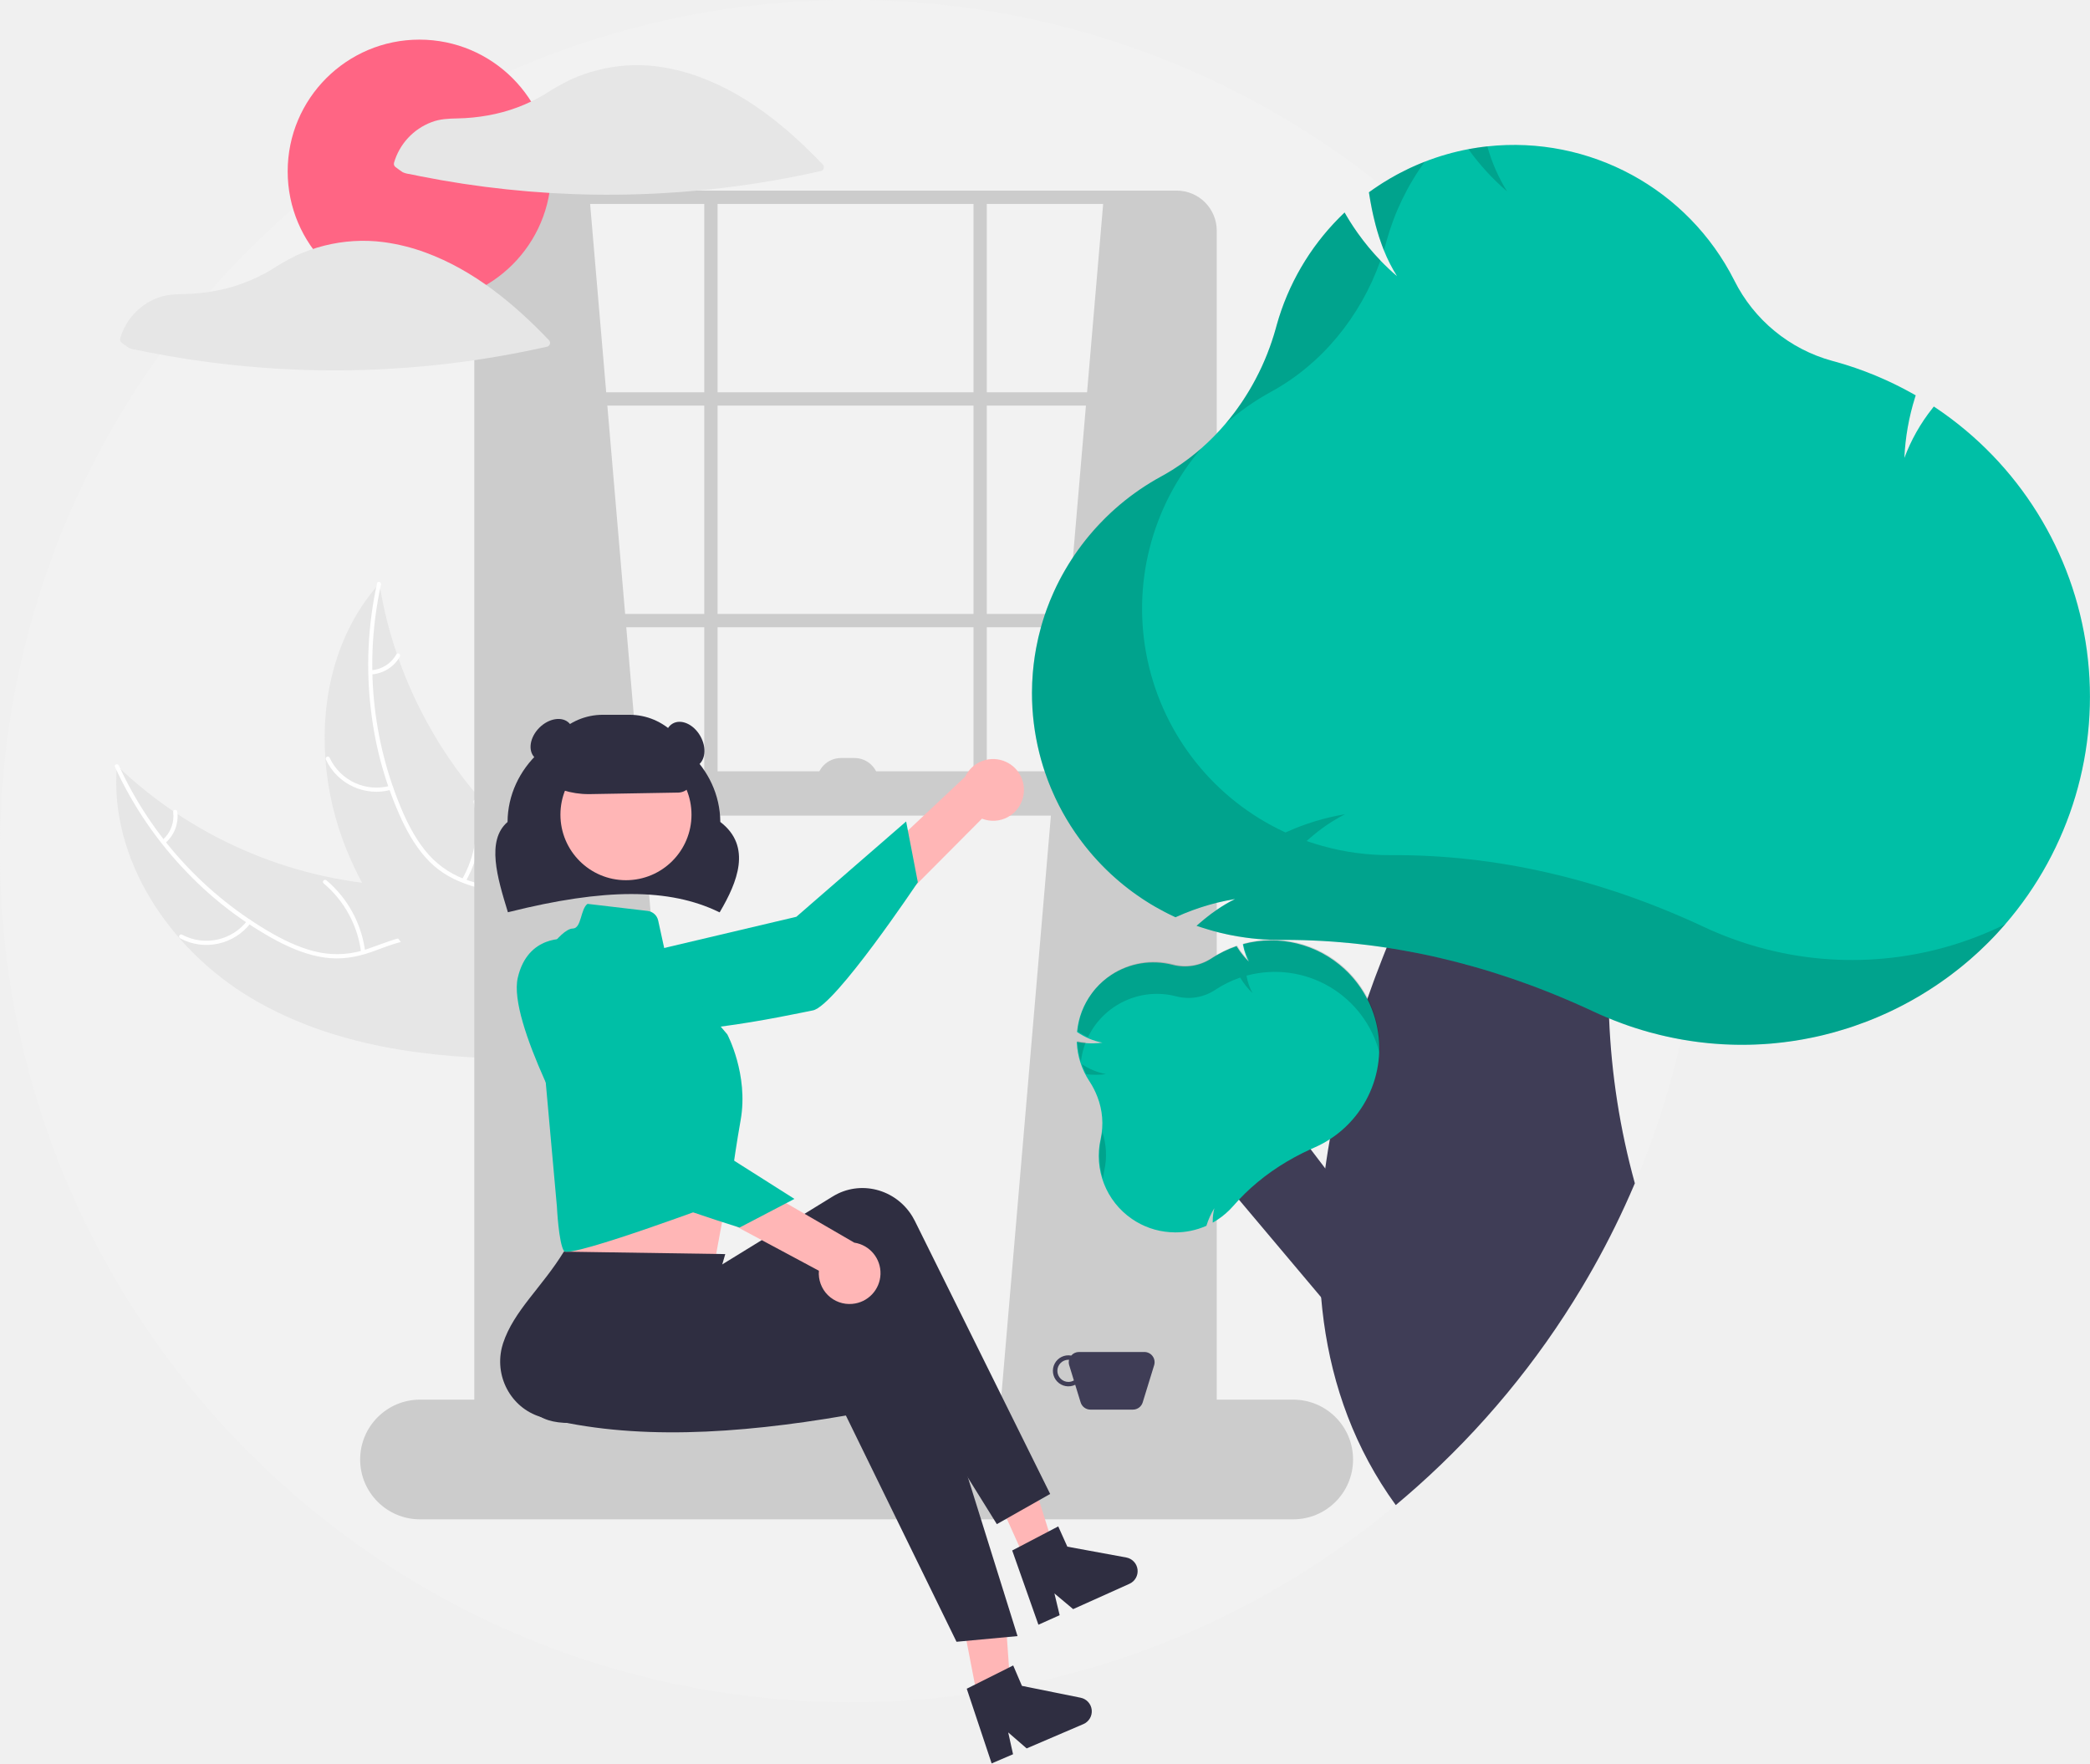
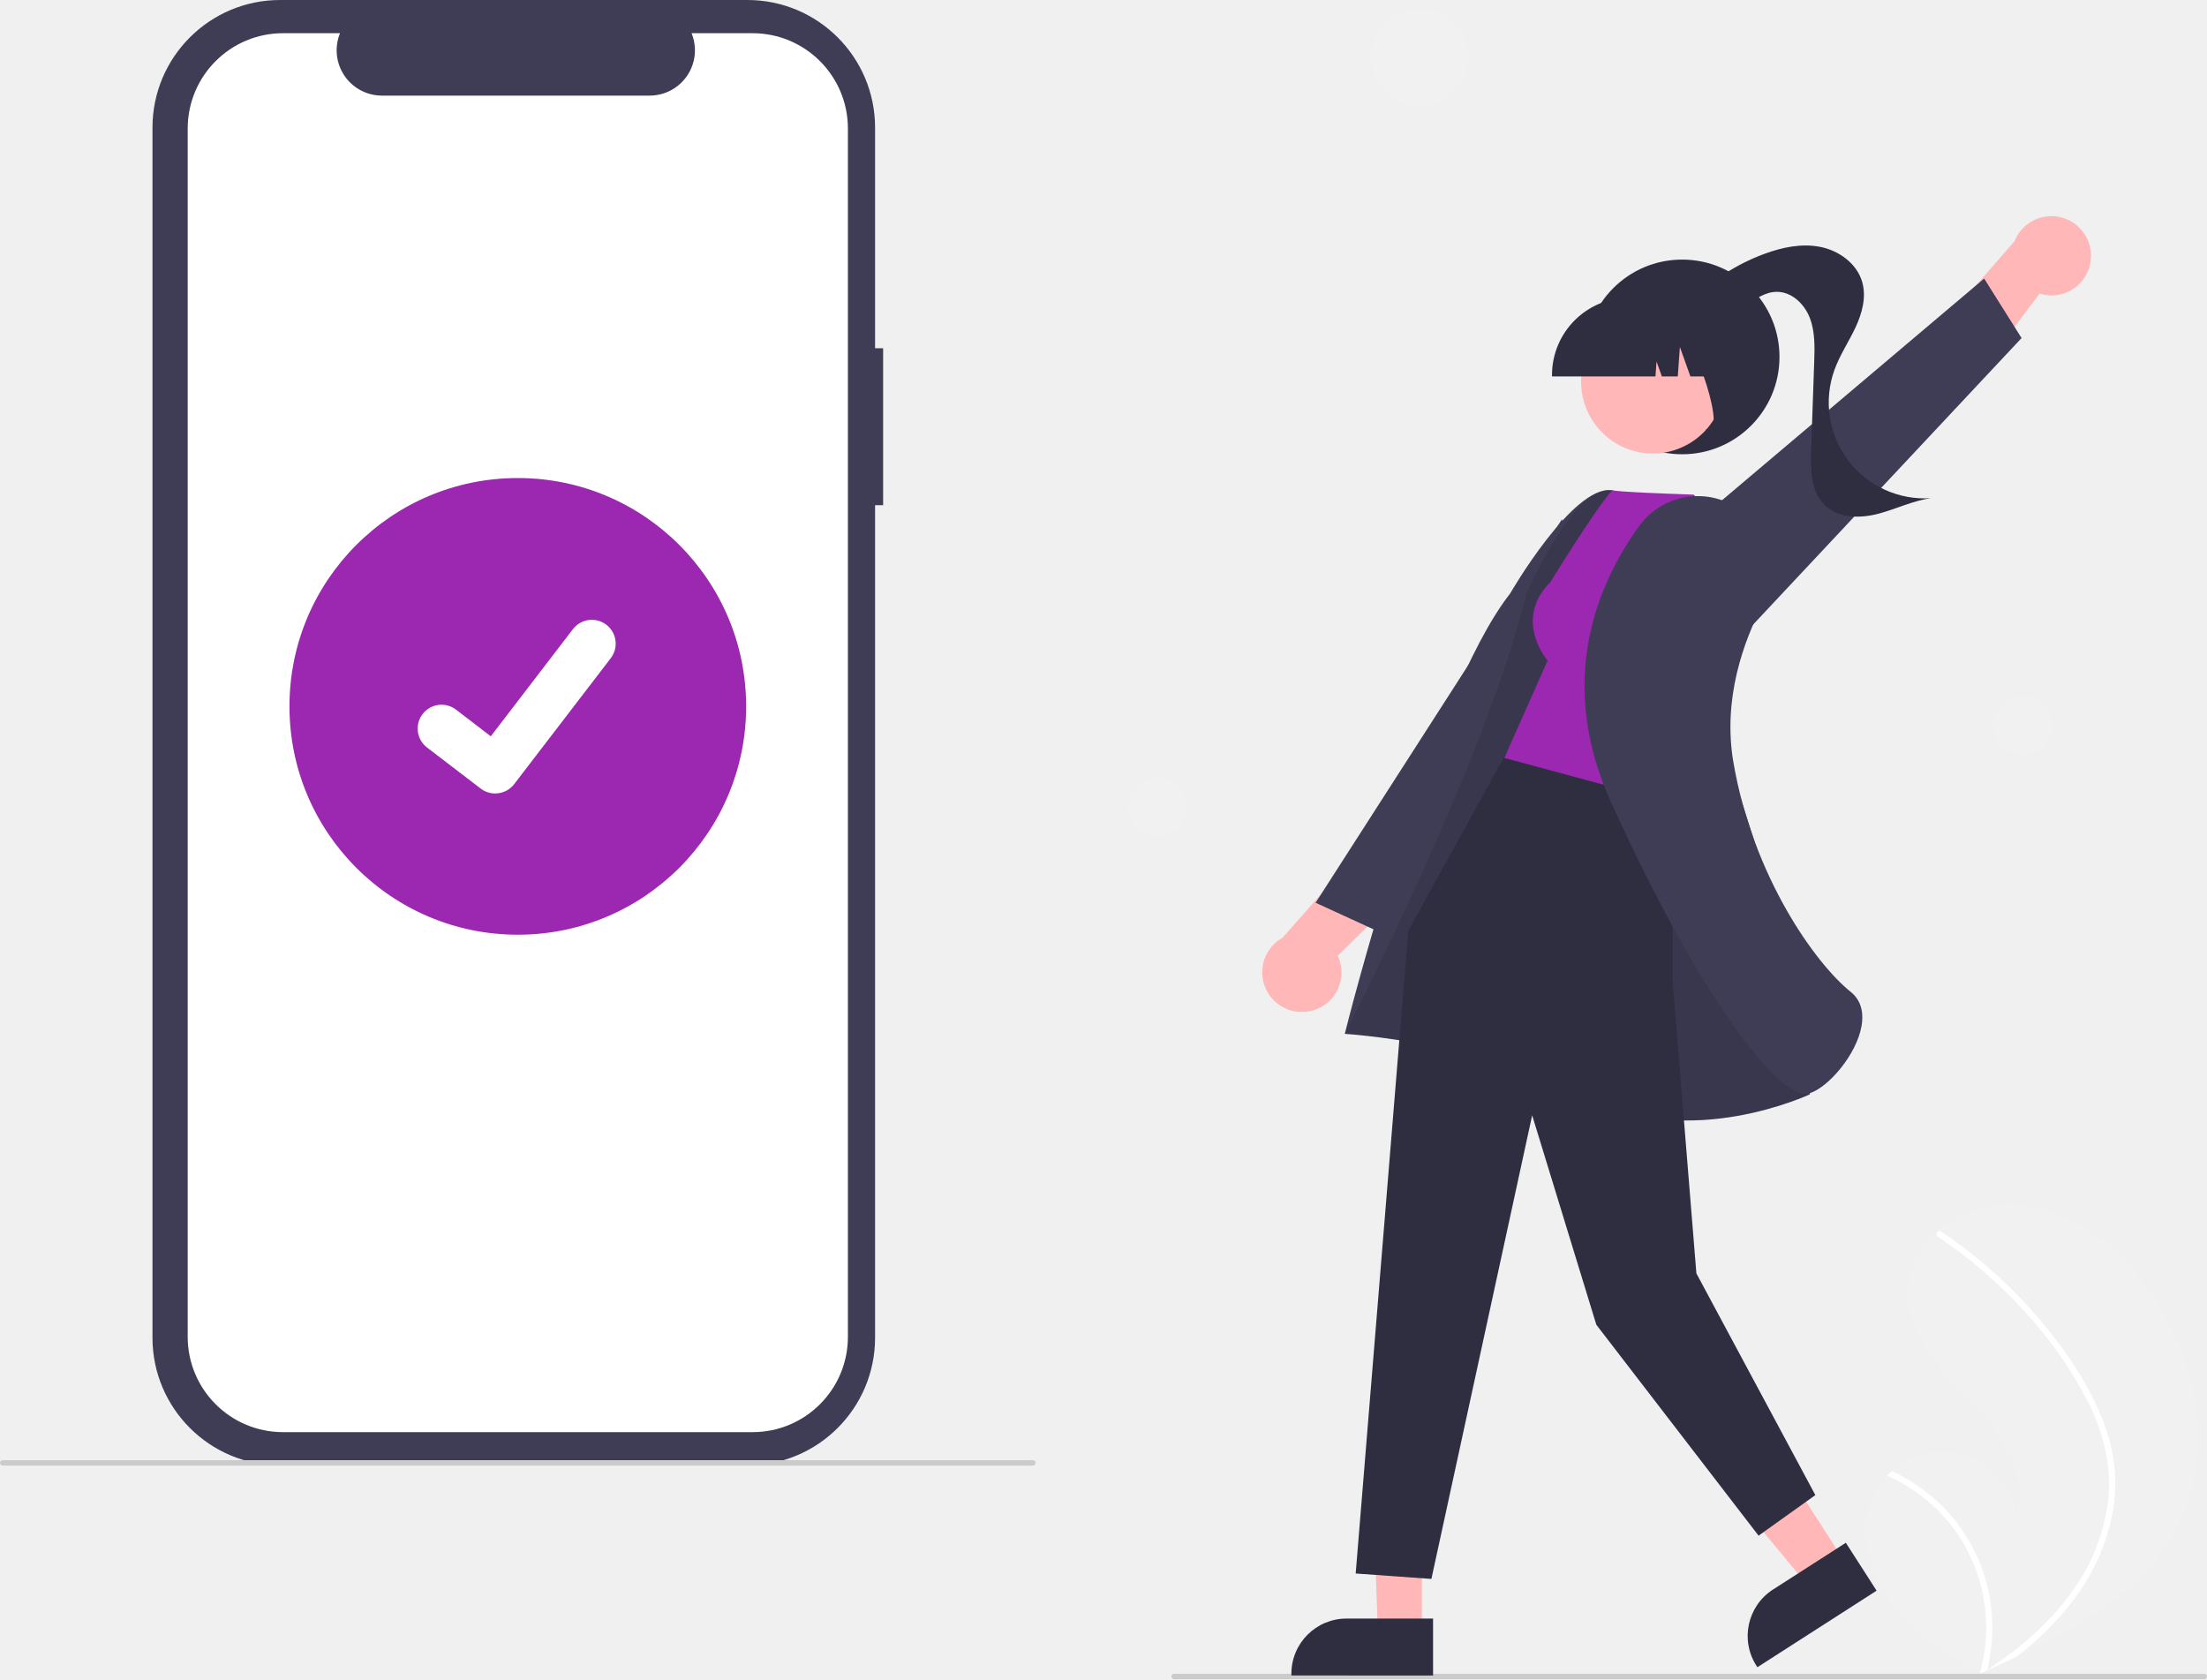
- <svg xmlns="http://www.w3.org/2000/svg" data-name="Layer 1" width="943.001" height="795.629" viewBox="0 0 943.001 795.629">
-   <path d="M896.499,436.185q0,16.77-1.41,33.2-1.11,12.825-3.03,25.42-2.04,13.335-5,26.35v.01q-1.935,8.565-4.25,16.99a378.355,378.355,0,0,1-16.67,47.92q-2.16,5.085-4.46,10.1a378.585,378.585,0,0,1-19.46,36.94,385.534,385.534,0,0,1-74.35,89.85q-4.74,4.215-9.61,8.29a382.421,382.421,0,0,1-245.76,88.93c-212.08,0-384-171.92-384-384,0-212.08,171.92-384,384-384a382.306,382.306,0,0,1,238.77,83.25q4.77,3.78,9.42,7.73a386.731,386.731,0,0,1,42.23,41.8h.01A382.505,382.505,0,0,1,896.499,436.185Z" transform="translate(-128.4995 -52.18526)" fill="#f2f2f2" />
-   <path d="M241.856,502.516c-36.581-21.772-64.19-62.461-60.606-104.878a196.133,196.133,0,0,0,123.333,54.055c17.822,1.053,37.754.369,50.874,12.478,8.163,7.534,11.963,18.878,12.586,29.969.623,11.091-1.599,22.124-3.809,33.011l.761,2.667C322.426,529.978,278.436,524.288,241.856,502.516Z" transform="translate(-128.4995 -52.18526)" fill="#e6e6e6" />
-   <path d="M182.142,397.593a167.641,167.641,0,0,0,69.678,76.049c6.587,3.687,13.59,6.854,21.032,8.323a41.405,41.405,0,0,0,21.723-1.721c6.534-2.204,12.963-5.214,19.919-5.791,7.332-.608,14.12,2.221,19.453,7.175,6.525,6.062,10.483,14.107,14.08,22.109,3.994,8.885,8.001,18.176,15.659,24.565.928.774-.328,2.168-1.254,1.396-13.322-11.116-15.497-29.732-26.146-42.824-4.969-6.109-11.809-10.757-19.935-10.635-7.106.107-13.738,3.206-20.334,5.495-6.927,2.403-13.865,3.532-21.178,2.474-7.48-1.081-14.622-3.981-21.274-7.484a162.642,162.642,0,0,1-40.498-30.723A170.614,170.614,0,0,1,180.355,398.165c-.501-1.095,1.29-1.66,1.787-.572Z" transform="translate(-128.4995 -52.18526)" fill="#fff" />
-   <path d="M241.624,468.62a25.152,25.152,0,0,1-31.817,6.956c-1.064-.571-.227-2.25.838-1.679a23.29,23.29,0,0,0,29.583-6.531c.727-.964,2.119.296,1.396,1.254Z" transform="translate(-128.4995 -52.18526)" fill="#fff" />
-   <path d="M291.41,481.797a48.478,48.478,0,0,0-16.879-31.036c-.925-.777.33-2.172,1.254-1.396A50.424,50.424,0,0,1,293.284,481.697c.148,1.201-1.727,1.294-1.874.1Z" transform="translate(-128.4995 -52.18526)" fill="#fff" />
-   <path d="M201.841,431.157a14.237,14.237,0,0,0,4.79-12.632c-.163-1.198,1.712-1.29,1.874-.1a15.954,15.954,0,0,1-5.268,13.986.97.97,0,0,1-1.325.071.943.943,0,0,1-.071-1.325Z" transform="translate(-128.4995 -52.18526)" fill="#fff" />
-   <path d="M299.659,315.46c.123.745.246,1.491.383,2.243a187.493,187.493,0,0,0,7.517,29.471c.243.747.501,1.499.765,2.238a197.66,197.66,0,0,0,36.584,62.908,191.952,191.952,0,0,0,20.694,20.552c10.233,8.722,22.022,17.365,28.582,28.626a32.93,32.93,0,0,1,1.871,3.621L368.189,528.683c-.136.113-.258.232-.394.346l-.997,2.589c-.405-.299-.818-.618-1.223-.917-.236-.172-.465-.359-.701-.532-.155-.119-.31-.24-.457-.339-.052-.04-.103-.08-.141-.113-.147-.099-.273-.206-.405-.299q-3.474-2.664-6.923-5.386c-.015-.006-.015-.006-.023-.027-17.484-13.872-33.964-29.326-47.574-46.789-.409-.526-.833-1.057-1.23-1.611a183.167,183.167,0,0,1-16.25-25.087,161.928,161.928,0,0,1-6.968-14.829,134.653,134.653,0,0,1-9.588-40.995c-2.043-28.075,4.916-56.49,22.949-77.632C298.727,316.522,299.182,315.995,299.659,315.46Z" transform="translate(-128.4995 -52.18526)" fill="#e6e6e6" />
-   <path d="M300.403,315.957a167.641,167.641,0,0,0,9.848,102.672c3.04,6.91,6.724,13.655,11.782,19.308a41.405,41.405,0,0,0,18.381,11.705c6.544,2.175,13.489,3.641,19.391,7.369,6.22,3.929,9.937,10.274,11.212,17.441,1.56,8.769-.123,17.575-2.069,26.13-2.16,9.498-4.555,19.33-2.287,29.042.275,1.177-1.567,1.534-1.841.359-3.945-16.896,5.527-33.07,4.907-49.934-.29-7.869-2.953-15.699-9.515-20.494-5.738-4.193-12.899-5.711-19.544-7.856-6.977-2.252-13.197-5.528-18.399-10.775-5.322-5.367-9.278-11.982-12.481-18.784a162.642,162.642,0,0,1-13.838-48.913,170.614,170.614,0,0,1,2.683-57.888c.26-1.176,2.029-.549,1.771.619Z" transform="translate(-128.4995 -52.18526)" fill="#fff" />
-   <path d="M305.132,408.481A25.152,25.152,0,0,1,275.54,394.879c-.506-1.096,1.174-1.933,1.68-.836a23.29,23.29,0,0,0,27.553,12.596c1.161-.331,1.513,1.512.359,1.841Z" transform="translate(-128.4995 -52.18526)" fill="#fff" />
-   <path d="M336.95,448.976a48.477,48.477,0,0,0,5.209-34.943c-.271-1.178,1.571-1.535,1.841-.359a50.424,50.424,0,0,1-5.494,36.35c-.605,1.047-2.158-.006-1.556-1.048Z" transform="translate(-128.4995 -52.18526)" fill="#fff" />
-   <path d="M295.923,354.616a14.237,14.237,0,0,0,11.429-7.202c.591-1.055,2.144 0,1.556,1.048a15.954,15.954,0,0,1-12.626,7.995.97.97,0,0,1-1.1-.741.943.943,0,0,1,.741-1.1Z" transform="translate(-128.4995 -52.18526)" fill="#fff" />
-   <path d="M394.499,141.185l47,550.192-94,7.068V148.185C358.7,140.774,374.779,139.614,394.499,141.185Z" transform="translate(-128.4995 -52.18526)" fill="#ccc" />
-   <path d="M626.499,141.185l-47,550.192,94,7.068V148.185C662.298,140.774,646.22,139.614,626.499,141.185Z" transform="translate(-128.4995 -52.18526)" fill="#ccc" />
-   <path d="M659.425,721.185H360.574a18.095,18.095,0,0,1-18.075-18.075V156.26a18.095,18.095,0,0,1,18.075-18.075H659.425A18.095,18.095,0,0,1,677.499,156.26v546.85A18.095,18.095,0,0,1,659.425,721.185Zm-298.851-577A12.088,12.088,0,0,0,348.499,156.26v546.85a12.089,12.089,0,0,0,12.075,12.075H659.425a12.089,12.089,0,0,0,12.075-12.075V156.26a12.088,12.088,0,0,0-12.075-12.075Z" transform="translate(-128.4995 -52.18526)" fill="#ccc" />
-   <rect x="217" y="177" width="329" height="6" fill="#ccc" />
-   <rect x="217" y="277" width="329" height="6" fill="#ccc" />
-   <rect x="317.764" y="89" width="6" height="273" fill="#ccc" />
-   <rect x="439.236" y="89" width="6" height="273" fill="#ccc" />
-   <path d="M711.999,737.685h-394a27,27,0,0,1,0-54h394a27,27,0,0,1,0,54Z" transform="translate(-128.4995 -52.18526)" fill="#ccc" />
-   <rect x="219" y="348" width="327" height="20" fill="#ccc" />
-   <path d="M453.194,463.836l-.415-.2c-22.292-10.769-51.483-10.759-94.653.035l-.461.115-.138-.455c-4.567-14.974-9.74-31.934-.021-40.278.136-24.485,21.614-44.368,47.996-44.368,26.376,0,47.851,19.872,47.995,44.351,14.458,11.054,7.567,27.388-.068,40.402Z" transform="translate(-128.4995 -52.18526)" fill="#2f2e41" />
-   <path d="M590.206,411.405a13.844,13.844,0,0,1-18.647,10.147l-78.778,79.165L485.753,476.136,563.994,402.621a13.919,13.919,0,0,1,26.212,8.784Z" transform="translate(-128.4995 -52.18526)" fill="#ffb6b6" />
-   <path d="M395.507,487.618s-7.147,16.197,10.488,26.185,79.273-3.812,89.274-5.738S542.625,450.237,542.625,450.237l-5.282-27.415-49.54,43.005Z" transform="translate(-128.4995 -52.18526)" fill="#00bfa6" />
-   <path d="M382.499,577.185l1,19s-2.952,16.83-.524,20.462c2.409,3.614,68.15,4.07,68.15,4.07s4.344-23.416,8.085-43.913Z" transform="translate(-128.4995 -52.18526)" fill="#ffb6b6" />
-   <polygon points="443.014 776.221 456.758 773.445 452.824 717.931 432.54 722.028 443.014 776.221" fill="#ffb6b6" />
-   <polygon points="462.701 703.978 475.478 698.233 458.903 645.117 440.045 653.597 462.701 703.978" fill="#ffb6b6" />
-   <path d="M602.33,726.235l-24.058,13.622-59.332-95.342c-41.651,28.061-82.381,41.499-123.441,48.67-13.882,2.472-28.035,1.219-30.701-12.91q-.187-.991-.298-1.993c-1.639-15.433,17.558-35.215,19.999-54.097l52.54-3.154,6.479,8.307L504.28,591.982c12.219-7.512,28.291-3.449,35.897,9.076q.602.992,1.118,2.033Z" transform="translate(-128.4995 -52.18526)" fill="#2f2e41" />
-   <path d="M587.605,790.372l-27.528,2.558-49.913-102.081c-49.495,8.512-96.19,11.239-136.579.942-13.675-3.438-22.034-17.558-18.67-31.538q.236-.98.545-1.94c4.834-14.748,17.487-25.183,27.456-41.404L455.733,618.016l-8.133,28.062,70.736-9.154c14.225-1.841,27.217,8.456,29.018,22.998q.143,1.152.186,2.313Z" transform="translate(-128.4995 -52.18526)" fill="#2f2e41" />
-   <circle cx="282.432" cy="367.57" r="29.568" fill="#ffb6b6" />
-   <path d="M393.598,459.997l27.111,3.19a5.532,5.532,0,0,1,4.758,4.313l4.311,19.729,26.877,31.651s9.651,18.096,6.032,38.605-5.21,35.748-5.21,35.748S385.381,620.263,382.968,616.644s-3.196-20.058-3.196-20.058L370.121,489.216S380.979,471.121,387.011,471.121C390.904,470.989,390.405,462.228,393.598,459.997Z" transform="translate(-128.4995 -52.18526)" fill="#00bfa6" />
-   <ellipse cx="329.711" cy="539.387" rx="6.884" ry="8.261" fill="#00bfa6" />
-   <path d="M564.693,814.113l20.954-10.501,3.949,9.213,26.496,5.356a6.261,6.261,0,0,1,1.227,11.892l-25.601,10.974-8.319-7.222,2.183,9.852-9.653,4.138Z" transform="translate(-128.4995 -52.18526)" fill="#2f2e41" />
-   <path d="M585.204,751.744l20.766-10.868,4.111,9.142,26.587,4.889a6.261,6.261,0,0,1,1.436,11.869l-25.404,11.422-8.445-7.074,2.356,9.812-9.578,4.307Z" transform="translate(-128.4995 -52.18526)" fill="#2f2e41" />
-   <path d="M394.039,410.48a37.838,37.838,0,0,1-21.826-6.886l-.213-.149v-.26a28.532,28.532,0,0,1,28.5-28.5h12a28.532,28.532,0,0,1,28.5,28.5,6.636,6.636,0,0,1-6.49,6.604l-39.796.686C394.488,410.479,394.263,410.48,394.039,410.48Z" transform="translate(-128.4995 -52.18526)" fill="#2f2e41" />
-   <ellipse cx="437.499" cy="388.185" rx="8" ry="11" transform="translate(-263.9783 218.5714) rotate(-30)" fill="#2f2e41" />
-   <ellipse cx="377.5" cy="386.185" rx="11" ry="8" transform="translate(-291.0066 327.8583) rotate(-45)" fill="#2f2e41" />
-   <path d="M644.838,662.185H615.325a4.57,4.57,0,0,0-3.499,1.617,6.999,6.999,0,1,0,1.806,13.173l2.448,7.954a4.611,4.611,0,0,0,4.408,3.255h19.188a4.611,4.611,0,0,0,4.407-3.255l5.163-16.777A4.612,4.612,0,0,0,644.838,662.185Zm-34.256,13.5a5,5,0,1,1,0-10c.091,0,.176.022.267.027a4.564,4.564,0,0,0,.07,2.441l2.112,6.865A4.937,4.937,0,0,1,610.581,675.685Z" transform="translate(-128.4995 -52.18526)" fill="#3f3d56" />
-   <path d="M513.052,640.478a13.844,13.844,0,0,1-15.07-14.951L399.543,572.775,421.074,558.989l92.873,53.858a13.919,13.919,0,0,1-.895,27.63Z" transform="translate(-128.4995 -52.18526)" fill="#ffb6b6" />
-   <path d="M384.182,475.832s-17.566-2.2-22.075,17.56,26.396,74.846,31.111,83.874,68.983,28.773,68.983,28.773l24.747-12.926-55.411-35.118Z" transform="translate(-128.4995 -52.18526)" fill="#00bfa6" />
-   <path d="M379.5,342h6a11,11,0,0,1,11,11v0a0,0,0,0,1,0,0h-28a0,0,0,0,1,0,0v0A11,11,0,0,1,379.5,342Z" fill="#ccc" />
-   <circle cx="189.242" cy="77.324" r="59.442" fill="#ff6584" />
-   <path d="M499.738,126.411c-15.731-16.502-34.001-31.557-55.63-39.512a89.414,89.414,0,0,0-18.633-4.682c-.051-.007-.1.003-.15-.001a2.746,2.746,0,0,0-.314-.062,71.725,71.725,0,0,0-26.622,1.607A73.554,73.554,0,0,0,385.993,88.079a108.399,108.399,0,0,0-11.631,6.592,75.653,75.653,0,0,1-25.703,9.589,86.468,86.468,0,0,1-13.805,1.355c-4.018.081-7.807.22-11.613,1.672a27.874,27.874,0,0,0-16.976,18.381,1.807,1.807,0,0,0,.803,1.974c1.03.737,2.034,1.574,3.115,2.231a9.719,9.719,0,0,0,3.043.83q2.58.544,5.167,1.057,9.529,1.888,19.137,3.343,19.442,2.943,39.094,4.146a435.303,435.303,0,0,0,78.685-2.365,436.802,436.802,0,0,0,43.655-7.551A1.764,1.764,0,0,0,499.738,126.411Z" transform="translate(-128.4995 -52.18526)" fill="#e6e6e6" />
-   <path d="M320.562,166.155a89.414,89.414,0,0,0-18.632-4.682c-.051-.007-.1.003-.15-.001a2.747,2.747,0,0,0-.314-.062,71.725,71.725,0,0,0-26.622,1.607,73.555,73.555,0,0,0-12.396,4.318,108.4,108.4,0,0,0-11.631,6.592,75.653,75.653,0,0,1-25.703,9.589,86.468,86.468,0,0,1-13.805,1.355c-4.018.081-7.807.22-11.613,1.672A27.874,27.874,0,0,0,182.72,204.923a1.807,1.807,0,0,0,.803,1.974c1.03.737,2.034,1.574,3.115,2.231a9.719,9.719,0,0,0,3.043.83q2.58.544,5.167,1.057,9.529,1.888,19.137,3.343,19.442,2.943,39.094,4.146a435.303,435.303,0,0,0,78.685-2.365,436.803,436.803,0,0,0,43.655-7.551,1.764,1.764,0,0,0,.771-2.922C360.461,189.165,342.191,174.11,320.562,166.155Z" transform="translate(-128.4995 -52.18526)" fill="#e6e6e6" />
-   <polygon points="620.723 557.099 575.011 497.048 538.943 517.442 615.374 608.204 620.723 557.099" fill="#3f3d56" />
-   <path d="M854.519,511.665a329.337,329.337,0,0,0,11.62,74.41q-2.16,5.085-4.46,10.1a378.585,378.585,0,0,1-19.46,36.94,385.534,385.534,0,0,1-74.35,89.85q-4.74,4.215-9.61,8.29c-18.51-25.52-28.5-53.68-32.45-82.66-.5-3.68-.91-7.4-1.22-11.1v-.02a236.759,236.759,0,0,1-.73-27.04c.01-.72.03-1.45.06-2.18.35-9.64,1.22-19.3,2.53-28.87v-.01c.15-1.1.3-2.2.47-3.3.48-3.3,1.02-6.6,1.61-9.88a400.208,400.208,0,0,1,14.34-55.79v-.01c.17-.53.34-1.05.53-1.57.66-1.98,1.33-3.94,2.02-5.9a3.435,3.435,0,0,1,.16-.45q1.335-3.84,2.73-7.62.375-1.05.78-2.1c1.05-2.81,2.12-5.6,3.21-8.35.34-.88.69-1.76,1.04-2.63.27-.67.53-1.34.81-2v-.01q2.385-5.895,4.83-11.56c4.57-10.62,9.27-20.61,13.85-29.82l.01-.01c19.01-38.13,36.29-62.89,36.29-62.89l64.89,21c-7.74,13.73-13.73,33.98-17.01,57.87a323.067,323.067,0,0,0-2.49,57.3Z" transform="translate(-128.4995 -52.18526)" fill="#3f3d56" />
-   <path d="M746.669,505.555c-.38-.89-.81-1.76-1.25-2.63a49.257,49.257,0,0,0-8.71-12c-.52-.53-1.06-1.06-1.62-1.56a48.718,48.718,0,0,0-45.48-11.26l-.04.02-.3.08.07.34a28.28,28.28,0,0,0,1.3,4.65c.15.41.32.8.49,1.19.07.18.16.34.24.52,0,0-.01.01.01.01,0,.01.01.02.01.03.19.37.37.75.57,1.11-.41-.39-.8-.79-1.18-1.2-.37-.38-.71-.78-1.05-1.18a33.147,33.147,0,0,1-3.15-4.34l-.16-.27-.28.11a49.113,49.113,0,0,0-10.72,5.25l-.36.24a21.802,21.802,0,0,1-17.51,2.86,34.718,34.718,0,0,0-27.59,4.51,34.303,34.303,0,0,0-7.18,6.26c-.18.21-.36.43-.54.64-.38.46-.74.93-1.09,1.41a34.263,34.263,0,0,0-6.67,17.23l-.02.23.19.13a29.714,29.714,0,0,0,11.24,4.68,33.63,33.63,0,0,1-7.64.19h-.01a30.941,30.941,0,0,1-3.44-.48l-.21-.04h-.01l-.26-.05.04.48a34.399,34.399,0,0,0,5.57,17.15l.1.14a1.407,1.407,0,0,1,.1.16,35.997,35.997,0,0,1,3.52,6.91,32.918,32.918,0,0,1,1.48,18.91,34.48,34.48,0,0,0,14.12,36.18,34.296,34.296,0,0,0,16.95,5.95c.83.07,1.67.11,2.51.11a34.479,34.479,0,0,0,13.97-2.91l.16-.06.04-.18a33.841,33.841,0,0,1,3.54-7.78,23.575,23.575,0,0,0-.74,5.87v.66l.57-.33c.49-.29.99-.6,1.44-.89a35.226,35.226,0,0,0,7.27-6.32c.83-.96,1.67-1.89,2.55-2.82l.01-.01c1.71-1.82,3.52-3.6,5.4-5.3a100.973,100.973,0,0,1,12.8-9.77,110.307,110.307,0,0,1,14.13-7.68h.01c.55-.26,1.11-.51,1.66-.75a48.741,48.741,0,0,0,7.01-3.76c.08-.05.15-.09.22-.14a48.792,48.792,0,0,0,17.92-60.5Z" transform="translate(-128.4995 -52.18526)" fill="#00bfa6" />
-   <path d="M626.777,580.184a34.46,34.46,0,0,0-.619,3.684,34.929,34.929,0,0,1-.782-18.176c.208-.921.364-1.853.486-2.791A32.78,32.78,0,0,1,626.777,580.184Z" transform="translate(-128.4995 -52.18526)" opacity="0.15" />
-   <path d="M627.533,536.806a33.631,33.631,0,0,1-8.932.043,34.586,34.586,0,0,1-2.007-4.545A29.305,29.305,0,0,0,627.533,536.806Z" transform="translate(-128.4995 -52.18526)" opacity="0.15" />
-   <path d="M618.364,522.484a34.761,34.761,0,0,0-2.161,8.705,34.362,34.362,0,0,1-1.602-8.768l-.025-.48.472.092A33.397,33.397,0,0,0,618.364,522.484Z" transform="translate(-128.4995 -52.18526)" opacity="0.15" />
-   <path d="M630.217,491.738a34.632,34.632,0,0,1,27.574-4.516,21.766,21.766,0,0,0,17.52-2.855l.361-.238a48.965,48.965,0,0,1,10.714-5.262l.288-.1.157.26a33.12,33.12,0,0,0,5.376,6.725,25.398,25.398,0,0,1-2.618-7.51l-.068-.346.341-.09a48.721,48.721,0,0,1,61.116,49.7,48.73,48.73,0,0,0-59.715-35.207l-.341.09.068.346a25.399,25.399,0,0,0,2.618,7.51,33.121,33.121,0,0,1-5.376-6.725l-.157-.26-.288.1a48.964,48.964,0,0,0-10.714,5.262l-.361.238a21.766,21.766,0,0,1-17.52,2.855,34.556,34.556,0,0,0-39.8,18.426,41.881,41.881,0,0,1-4.493-2.51l-.196-.124.023-.23A34.418,34.418,0,0,1,630.217,491.738Z" transform="translate(-128.4995 -52.18526)" opacity="0.15" />
-   <path d="M1001.979,236.225l-.95-.63-.69.9a81.83,81.83,0,0,0-12.59,22.29,106.752,106.752,0,0,1,4.82-27.29l.3-.93-.86-.49a157.689,157.689,0,0,0-35.5-14.72l-1.35-.36a70.061,70.061,0,0,1-44.15-36.28,111.368,111.368,0,0,0-111.43-60.49h-.01c-.24.02-.49.05-.73.08-.41.04-.81.09-1.21.14-.82.11-1.62.22-2.42.34-.68.1-1.37.21-2.05.33-.36.05-.71.11-1.06.18-.35.06-.71.12-1.06.19h-.01a110.254,110.254,0,0,0-19.66,5.65h-.01v.01l-1.61.63q-2.49,1.02-4.94,2.16c-.37.17-.73.35-1.1.52-.1.05-.21.1-.31.16-1.05.5-2.09,1.02-3.12,1.57-.15.07-.3.15-.45.23l-.96.51q-3.165,1.71-6.22,3.63c-.17.1-.33.2-.5.31-.18.12-.37.24-.55.36-.11.06-.22.14-.33.21-.31.19-.61.39-.91.6-.6.39-1.2.79-1.79,1.2-.61.41-1.21.84-1.81,1.27l-.6.43.11.74c.1.61.19,1.22.3,1.82.1.6.2,1.19.31,1.78.17.99.36,1.97.55,2.92.13.63.25,1.25.39,1.86q.195.945.42,1.89c.29,1.3.6,2.56.93,3.8.16.62.33,1.24.51,1.85.1.37.2.74.31,1.1q.12.375.24.75c.02.08.04.17.07.26a2.406,2.406,0,0,0,.08.25q.165.555.33,1.08c.06.19.12.38.19.56.14.43.29.87.44,1.29.16.48.33.96.5,1.43.04.12.08.23.12.35.03.09.06.18.1.27.04.1.08.21.12.31.17.45.34.91.52,1.36.06.16.12.33.19.49a71.635,71.635,0,0,0,5.95,11.7q-3.885-3.33-7.48-7.06a107.658,107.658,0,0,1-10.2-12.31c-.25-.34-.5-.69-.73-1.04-.47-.67-.93-1.34-1.38-2.02-.48-.7-.94-1.43-1.39-2.15-.3-.48-.6-.97-.89-1.45-.29-.46-.56-.91-.82-1.37l-.78-1.34h-.01v.01l-1.1,1.08c-.44.43-.88.86-1.31,1.29a111.134,111.134,0,0,0-28.27,48.65l-.15.55-.15.57c-.29,1.02-.58,2.01-.89,3.02v.01c-.3,1-.62,2-.96,2.98-.31.93-.63,1.85-.97,2.77q-.165.465-.36.93c-.21.6-.44,1.19-.67,1.79-.11.27-.22.55-.33.82-.27.66-.54,1.32-.81,1.97-.04.1-.09.21-.14.31-.08.2-.17.4-.25.59-.21.48-.43.97-.64,1.45-.15.31-.29.63-.43.94-.06.14-.13.28-.19.42-.37.8-.75,1.59-1.15,2.37-.45.92-.91,1.84-1.4,2.74-.43.84-.88,1.66-1.35,2.48-.81,1.45-1.66,2.89-2.54,4.29-.34.54-.68,1.08-1.03,1.62-.08.13-.16.26-.24.38-.29.47-.59.92-.9,1.38-.21.31-.42.62-.63.92-.35.54-.72,1.06-1.1,1.57-.1.16-.21.31-.32.46-.56.78-1.12,1.54-1.69,2.3-.02.01-.02.02-.03.03-.02,0-.02.01-.03.02-.25.33-.5.66-.76.98-.34.47-.71.93-1.08,1.38-.6.76-1.23,1.53-1.87,2.28-.02.02-.03.04-.05.05a106.528,106.528,0,0,1-10.74,10.92c-.07.06-.12.12-.19.17-.54.47-1.08.94-1.64,1.4q-.345.285-.69.57c-.38.32-.77.64-1.15.93a.793.793,0,0,1-.15.12c-.34.28-.67.54-1.01.8-.41.33-.82.64-1.24.95q-2.97,2.25-6.1,4.25c-.31.21-.64.42-.96.62-.19.12-.38.24-.56.34-.76.47-1.52.93-2.28,1.37-.76.45-1.54.88-2.31,1.3-1.65.9-3.28,1.84-4.87,2.82-.8.5-1.6,1-2.39,1.51q-4.71,3.06-9.07,6.55a110.737,110.737,0,0,0-8.35,7.41q-.495.48-.99.99c-.66.65-1.3,1.31-1.91,1.97-.98,1.01-1.92,2.05-2.85,3.1a112.398,112.398,0,0,0-12.96,18.02,105.926,105.926,0,0,0-5.08,9.89c-1.15,2.53-2.2,5.12-3.15,7.74q-.945,2.625-1.77,5.3c-.27.89-.53,1.79-.78,2.69-.85,3.05-1.56,6.13-2.14,9.22q-.705,3.72-1.14,7.45c-.15,1.25-.27,2.5-.38,3.74q-.386,4.572-.395,9.152a111.31,111.31,0,0,0,3.315,27.178q.735,2.94,1.63,5.85c.3.97.62,1.93.94,2.89q1.215,3.6,2.69,7.13.885,2.115,1.86,4.2a111.616,111.616,0,0,0,15.68,24.56q1.545,1.845,3.19,3.63c.01,0,0,.01,0,.01a110.899,110.899,0,0,0,8.63,8.44h.01q1.815,1.605,3.69,3.11c.01-.01.01,0,.01,0,1.26,1.02,2.53,2,3.83,2.95q.975.705,1.98,1.41,1.965,1.395,4.01,2.69h.01q2.04,1.32,4.14,2.52c2.81,1.61,5.69,3.12,8.65,4.49l.5.23.51-.23a109.461,109.461,0,0,1,14.64-5.37c1.1-.32,2.21-.61,3.31-.89q4.17-1.035,8.4-1.74a69.101,69.101,0,0,0-7.94,4.67c-1.97,1.33-3.91,2.78-5.86,4.38-.65.53-1.3,1.08-1.95,1.64l-1.62,1.4,2.03.67c.74.24,1.48.48,2.22.7,1.01.32,2.01.61,2.99.88q3.21.9,6.46,1.59c.53.11,1.05.22,1.58.33,1.03.2,2.07.4,3.11.58a.687.687,0,0,0,.13.02c1.08.18,2.17.35,3.25.5q3.015.435,6.03.69c.22.03.44.04.67.05.49.04.97.08,1.46.11,1.08.07,2.17.12,3.26.16.08,0,.15.01.23.01.55.02,1.1.04,1.65.05,0,0,0,.01.01,0,.55.01,1.1.02,1.65.02h3.04c.57,0,1.14.01,1.72.01.8,0,1.61.01,2.41.02.21,0,.43.01.65.01,1.28.02,2.56.05,3.84.08.08,0,.16.01.24.01,1.28.04,2.56.08,3.84.14.28.01.56.02.85.04q1.845.075,3.69.18c.35.02.71.05,1.07.07.93.05,1.87.11,2.8.18.55.03,1.09.07,1.64.12,2.22.17,4.43.36,6.65.58.74.06,1.48.14,2.22.22q2.97.315,5.96.69c.89.1,1.78.22,2.67.34.1.01.2.02.3.04,1.1.15,2.19.3,3.29.46.72.1,1.44.21,2.16.32.74.11,1.48.22,2.22.35.4.06.8.13,1.21.2.96.15,1.93.31,2.9.49a2.348,2.348,0,0,1,.26.04c2.06.36,4.13.74,6.19,1.15,1.21.23,2.41.47,3.61.72.94.19,1.88.39,2.82.59.16.03.32.07.48.11a.515.515,0,0,0,.11.02c1.42.31,2.85.63,4.27.97q7.395,1.71,14.77,3.8c1.13.31,2.26.64,3.39.97.48.14.95.28,1.42.42.98.29,1.95.58,2.93.89.86.26,1.73.53,2.59.81.54.17,1.08.34,1.62.52.84.26,1.68.53,2.51.82.71.22,1.41.45,2.11.7,1,.33,2.01.67,3.01,1.03.29.1.59.2.88.31,1.22.42,2.44.85,3.66,1.3,1.19.43,2.38.87,3.56,1.31.82.31,1.64.61,2.45.93.91.35,1.82.7,2.72,1.06,1.3.51,2.61,1.03,3.91,1.56,1.2.48,2.39.97,3.59,1.48.22.09.45.18.67.28,1.04.43,2.08.88,3.11,1.33.67.28,1.33.57,1.99.86q4.32,1.89,8.63,3.91h.01c1.8.85,3.63,1.66,5.47,2.43.43.18.86.36,1.3.53.73.31,1.47.6,2.21.9.48.19.96.38,1.45.56.71.28,1.43.55,2.15.81.76.28,1.51.56,2.28.82.27.1.54.19.82.29.89.3,1.78.6,2.68.89.09.03.18.06.28.09.94.3,1.88.6,2.83.88a2.002,2.002,0,0,0,.23.07c1.02.31,2.06.61,3.09.9,1.52.42,3.05.82,4.58,1.19.28.07.56.14.84.2.82.2,1.63.39,2.45.57.87.2,1.75.38,2.62.56.88.18,1.76.36,2.63.52.47.09.94.18,1.4.26l1.23.21c.85.15,1.7.28,2.56.42a.195.195,0,0,1,.07.01c.97.15,1.93.29,2.9.41.93.13,1.86.24,2.79.35.19.02.39.04.59.06.77.09,1.54.18,2.31.25q.33.03.66.06c.76.07,1.52.14,2.28.19a3.559,3.559,0,0,0,.46.03c.68.06,1.36.11,2.04.14.48.04.95.06,1.43.09.25.01.49.02.74.03.66.04,1.32.06,1.99.08.81.03,1.62.05,2.42.07.97.02,1.95.03,2.92.03h.02c.95,0,1.91-.01,2.86-.03h.36l1.05-.03c.54-.01,1.08-.03,1.61-.05,1.02-.04,2.03-.09,3.04-.15.4-.02.81-.05,1.21-.07.18-.01.37-.03.55-.04.63-.04,1.25-.08,1.88-.13.65-.05,1.31-.11,1.96-.18.84-.08,1.68-.17,2.52-.26.66-.07,1.32-.15,1.97-.23a2.032,2.032,0,0,0,.26-.04c.63-.07,1.26-.15,1.88-.24.74-.1,1.47-.21,2.2-.32.08-.01.15-.02.23-.03,1.26-.2,2.53-.4,3.8-.63,1.33-.24,2.66-.5,3.98-.77.49-.1.97-.21,1.46-.31.27-.06.55-.11.81-.17.41-.09.81-.18,1.21-.28.07-.01.15-.03.22-.04.56-.12,1.11-.26,1.67-.4,1.12-.27,2.22-.55,3.32-.85.49-.12.98-.25,1.45-.38.14-.04.28-.08.41-.12q3.045-.855,6.04-1.81c.88-.28,1.75-.57,2.62-.88q2.805-.96,5.56-2.02c.49-.18.98-.38,1.47-.57.72-.29,1.44-.58,2.15-.87.64-.27,1.28-.54,1.93-.82.32-.13.64-.27.96-.41.96-.42,1.92-.85,2.87-1.28.64-.3,1.27-.59,1.9-.89,1-.48,1.99-.97,2.98-1.46.25-.13.49-.26.73-.38.63-.32,1.26-.65,1.9-.97,1.01-.54,2.02-1.08,3.02-1.64.34-.18.67-.37,1.01-.56q1.65-.93,3.27-1.89,3.585-2.145,7.07-4.48c.58-.38,1.16-.78,1.73-1.17,1.08-.74,2.14-1.5,3.2-2.26.11-.08.21-.16.32-.23.53-.39,1.06-.78,1.59-1.18,1.1-.83,2.19-1.67,3.28-2.53.02-.01.05-.04.08-.06.49-.39.98-.78,1.46-1.17,1.49-1.21,2.96-2.44,4.4-3.71.71-.61,1.41-1.24,2.1-1.87.52-.47,1.04-.94,1.55-1.42,1.03-.97,2.04-1.93,3.04-2.91.5-.48.99-.98,1.49-1.48.49-.5.99-1,1.48-1.51.17-.17.34-.35.51-.53.5-.53,1-1.07,1.5-1.6.43-.46.85-.94,1.28-1.42.72-.8,1.45-1.6,2.16-2.41a1.534,1.534,0,0,1,.12-.13c.04-.05.08-.09.11-.13h-.01a156.932,156.932,0,0,0-31.27-232.97Z" transform="translate(-128.4995 -52.18526)" fill="#00bfa6" />
-   <g opacity="0.15">
-     <path d="M799.572,118.217a78.596,78.596,0,0,0,8.907,20.32,108.181,108.181,0,0,1-17.443-19.049Q795.277,118.686,799.572,118.217Z" transform="translate(-128.4995 -52.18526)" />
-     <path d="M701.994,228.954a111.706,111.706,0,0,0-20.628,14.5,113.721,113.721,0,0,0,22.809-43.249c.053-.191.106-.383.158-.575l.149-.541a111.176,111.176,0,0,1,29.574-49.953l1.109-1.081.782,1.336a108.706,108.706,0,0,0,15.42,20.317C742.296,195.301,724.646,216.603,701.994,228.954Z" transform="translate(-128.4995 -52.18526)" />
-     <path d="M754.123,160.839l-.149.541c-.052.191-.105.384-.158.575-.292,1.052-.603,2.097-.923,3.137a115.871,115.871,0,0,1-6.622-25.416l-.116-.738.607-.434a112.161,112.161,0,0,1,24.601-13.373A111.427,111.427,0,0,0,754.123,160.839Z" transform="translate(-128.4995 -52.18526)" />
-     <path d="M652.353,267.205a100.592,100.592,0,0,0,18.278-12.831,111.147,111.147,0,0,0,37.395,173.177l.506.233.505-.228a106.629,106.629,0,0,1,26.358-8.004,76.17,76.17,0,0,0-15.751,10.693l-1.618,1.399,2.03.67c1.752.579,3.504,1.112,5.207,1.585a112.223,112.223,0,0,0,30.743,4.113c47.202-.302,94.77,10.61,141.382,32.434a158.832,158.832,0,0,0,24.788,9.161,156.275,156.275,0,0,0,111.103-10.423,157.132,157.132,0,0,1-160.744,48.673,158.831,158.831,0,0,1-24.788-9.161C801.134,486.874,753.566,475.961,706.364,476.263a112.222,112.222,0,0,1-30.743-4.113c-1.703-.473-3.456-1.006-5.207-1.585l-2.03-.67L670.002,468.496a76.17,76.17,0,0,1,15.751-10.693,106.629,106.629,0,0,0-26.358,8.004l-.505.228-.506-.233a111.201,111.201,0,0,1-6.032-198.596Z" transform="translate(-128.4995 -52.18526)" />
-   </g>
+ <svg xmlns="http://www.w3.org/2000/svg" data-name="Layer 1" width="816.215" height="621" viewBox="0 0 816.215 621">
+   <path d="M518.501,268.281h-2.978V186.711A47.211,47.211,0,0,0,468.313,139.5H295.495a47.211,47.211,0,0,0-47.211,47.211V634.212a47.211,47.211,0,0,0,47.211,47.211H468.312a47.211,47.211,0,0,0,47.211-47.211v-307.868h2.978Z" transform="translate(-191.8923 -139.5)" fill="#3f3d56" />
+   <path d="M470.217,151.783H447.659A16.75,16.75,0,0,1,432.15,174.859H333.145a16.75,16.75,0,0,1-15.508-23.076H296.567A35.256,35.256,0,0,0,261.311,187.039V633.884a35.256,35.256,0,0,0,35.256,35.256H470.217a35.256,35.256,0,0,0,35.256-35.256h0V187.039A35.256,35.256,0,0,0,470.217,151.783Z" transform="translate(-191.8923 -139.5)" fill="#fff" />
+   <path d="M573.892,681.5h-381a1,1,0,0,1,0-2h381a1,1,0,0,1,0,2Z" transform="translate(-191.8923 -139.5)" fill="#cbcbcb" />
+   <circle id="baf12095-0797-4180-a98d-6422936d747a" data-name="Ellipse 44" cx="191.5" cy="261.234" r="84.446" fill="#9c27b0" />
+   <path id="b582f34e-fd02-4670-b1d8-d23f069ed737-392" data-name="Path 395" d="M375.024,432.947a8.758,8.758,0,0,1-5.269-1.751l-.094-.071-19.846-15.182a8.819,8.819,0,1,1,10.732-13.998l12.855,9.858L403.778,372.174a8.816,8.816,0,0,1,12.36-1.633l.003.002-.189.262.194-.262a8.826,8.826,0,0,1,1.631,12.362l-35.729,46.592a8.821,8.821,0,0,1-7.015,3.439Z" transform="translate(-191.8923 -139.5)" fill="#fff" />
+   <path d="M886.137,689.8a26.263,26.263,0,0,1,3.606-4.595c.565-.586,1.16-1.137,1.774-1.674a28.142,28.142,0,0,1,46.402,16.007c4.124-15.252-6.612-30.276-17.406-41.816-10.8-11.536-23.143-24.191-23.081-39.998.03-8.796,4.333-16.643,10.829-22.46.2-.176.401-.352.605-.522a41.071,41.071,0,0,1,28.288-9.858c19.199,1.028,35.963,13.932,47.605,29.238,18.739,24.627,26.95,59.197,13.832,87.231-11.539,24.656-36.149,39.298-61.265,51.069q-5.261,2.466-10.501,4.783c-.023.006-.048.023-.071.029-.168.074-.336.148-.494.224-.721.318-1.442.636-2.157.95l.331.216,1.033.669c-.358-.217-.712-.427-1.07-.644-.107-.066-.219-.127-.325-.193-12.336-7.402-24.843-15.232-33.365-26.788C881.867,719.67,878.313,702.484,886.137,689.8Z" transform="translate(-191.8923 -139.5)" fill="#f1f1f1" />
+   <path d="M968.44,661.936a69.818,69.818,0,0,1,5.376,19.53,60.624,60.624,0,0,1-.731,18.012,77.675,77.675,0,0,1-15.577,33.322,111.792,111.792,0,0,1-20.182,19.62q-5.26,2.466-10.501,4.783c-.023.006-.048.023-.072.029-.168.074-.336.148-.494.224-.721.318-1.442.636-2.157.95l.331.216,1.033.669c-.358-.217-.712-.427-1.07-.644-.106-.066-.219-.127-.325-.193a61.796,61.796,0,0,0-11.207-55.647A62.325,62.325,0,0,0,889.743,685.205c.564-.586,1.16-1.137,1.774-1.674a64.619,64.619,0,0,1,9.904,5.655,63.317,63.317,0,0,1,23.959,31.74,64.735,64.735,0,0,1,1.405,36.188c.619-.405,1.241-.82,1.845-1.234,11.492-7.75,22.083-17.057,30.061-28.471a72.261,72.261,0,0,0,12.822-32.585c1.529-12.834-1.682-25.454-7.412-36.905a151.257,151.257,0,0,0-23.696-33.67,171.872,171.872,0,0,0-31.776-27.322,1.236,1.236,0,0,1-.366-1.664,1.051,1.051,0,0,1,.605-.522.915.915,0,0,1,.78.158c1.44.961,2.868,1.931,4.279,2.929a173.822,173.822,0,0,1,31.765,29.016C954.721,637.4,962.94,649.126,968.44,661.936Z" transform="translate(-191.8923 -139.5)" fill="#fff" />
+   <circle id="ae2e9f9a-ed63-4994-961d-af4fbb6f5199" data-name="Ellipse 44" cx="525.042" cy="21.276" r="17.934" fill="#f1f1f1" />
+   <circle id="b777be60-18da-4893-88a8-55a275d98bc2" data-name="Ellipse 44" cx="748.042" cy="268.276" r="10.934" fill="#f1f1f1" />
+   <circle id="a703acd2-aa23-4bff-9a86-75b7d9a928c1" data-name="Ellipse 44" cx="428.042" cy="298.276" r="10.934" fill="#f1f1f1" />
+   <path d="M626.108,760.5h381a1,1,0,1,0,0-2h-381a1,1,0,0,0,0,2Z" transform="translate(-191.8923 -139.5)" fill="#cbcbcb" />
+   <path d="M965.062,236.135a14.652,14.652,0,0,0-28.137-7.426l-30.917,35.444,9.072,25.337,31.093-41.415A14.573,14.573,0,0,0,965.062,236.135Z" transform="translate(-191.8923 -139.5)" fill="#ffb7b7" />
+   <polygon points="645.013 234.549 747.642 125.02 733.799 103.012 605.076 211.876 645.013 234.549" fill="#3f3d56" />
+   <circle cx="622.108" cy="132" r="36" fill="#2f2e41" />
+   <path d="M816.894,251.163A75.485,75.485,0,0,1,844.357,233.404c6.639-2.459,13.865-3.979,20.805-2.582,6.941,1.397,13.504,6.198,15.44,13.008,1.583,5.568-.052,11.564-2.509,16.806-2.457,5.242-5.738,10.102-7.725,15.54a35.468,35.468,0,0,0,35.689,47.562c-6.819.914-13.105,4.119-19.771,5.825-6.666,1.706-14.533,1.59-19.486-3.185-5.241-5.052-5.346-13.267-5.093-20.542q.565-16.222,1.13-32.445c.192-5.515.356-11.208-1.633-16.356-1.989-5.148-6.716-9.656-12.235-9.609-4.183.035-7.885,2.569-11.239,5.068-3.354,2.499-6.905,5.165-11.071,5.536-4.166.372-8.923-2.711-8.611-6.882Z" transform="translate(-191.8923 -139.5)" fill="#2f2e41" />
+   <path d="M677.269,513.223a14.652,14.652,0,0,1-11.039-26.925l31.101-35.284,26.305,5.683-36.997,36.238a14.573,14.573,0,0,1-9.369,20.287Z" transform="translate(-191.8923 -139.5)" fill="#ffb7b7" />
+   <polygon points="587.698 247.405 510.183 344.705 486.555 333.857 577.665 192.012 587.698 247.405" fill="#3f3d56" />
+   <polygon points="525.848 541.211 507.374 540.921 509.596 603.887 525.845 603.887 525.848 541.211" fill="#ffb7b7" />
+   <path d="M721.882,738.082l-32.001-.001h-.001A20.395,20.395,0,0,0,669.486,758.474v.663l52.395.002Z" transform="translate(-191.8923 -139.5)" fill="#2f2e41" />
+   <polygon points="648.165 524.511 627.984 537.467 668.352 586.032 682.026 577.253 648.165 524.511" fill="#ffb7b7" />
+   <path d="M874.54,710.049,847.611,727.338l-.001.001a20.395,20.395,0,0,0-6.143,28.179l.358.558,44.091-28.307Z" transform="translate(-191.8923 -139.5)" fill="#2f2e41" />
+   <path d="M847.247,471.74s-44.84-148.927-59.25-150.94-37.628,38.213-37.628,38.213c-30.103,38.408-61.144,162.821-61.144,162.821s51.747,3.238,89.573,23.363,82.468-1.019,82.468-1.019Z" transform="translate(-191.8923 -139.5)" fill="#3f3d56" />
+   <path d="M847.247,471.74s-44.84-148.927-59.25-150.94-31.731,38.621-31.731,38.621c-15,62-67.041,162.413-67.041,162.413s51.747,3.238,89.573,23.363,82.468-1.019,82.468-1.019Z" transform="translate(-191.8923 -139.5)" opacity="0.1" style="isolation:isolate" />
+   <polygon points="618.567 287.682 618.567 362.517 627.374 470.921 671.374 552.921 650.374 567.921 590.374 489.921 566.643 412.472 529.374 583.921 501.374 581.921 520.82 344.21 557.721 277.3 618.567 287.682" fill="#2f2e41" />
+   <path d="M765.25,354.8c-14,14-1,29-1,29l-16,36,63,17,22.016-98.378-15-16c-30-1-30.016-1.622-30.016-1.622C782.994,325.944,765.25,354.8,765.25,354.8Z" transform="translate(-191.8923 -139.5)" fill="#9c27b0" />
+   <path d="M835.803,328.23a26.884,26.884,0,0,0-37.777,5.913c-15.838,22.052-30.482,57.661-10.305,102.072,32.399,71.31,60.593,107.814,72.055,107.811a4.56,4.56,0,0,0,1.473-.231c7.055-2.394,17.256-14.332,19.103-24.853.661-3.766.504-9.011-4-12.612-12.936-10.346-36.158-42.562-43.402-84.964-4.003-23.43,3.76-44.772,10.978-58.55a26.879,26.879,0,0,0-7.777-34.329h0Z" transform="translate(-191.8923 -139.5)" fill="#3f3d56" />
+   <circle cx="803.14" cy="280.711" r="26.5" transform="translate(-228.1167 280.1343) rotate(-28.6632)" fill="#ffb7b7" />
+   <path d="M765.872,278.707h38.266l.393-5.494,1.962,5.494h5.892l.778-10.889,3.889,10.889h11.401v-.539a28.624,28.624,0,0,0-28.592-28.592h-5.395A28.624,28.624,0,0,0,765.872,278.168Z" transform="translate(-191.8923 -139.5)" fill="#2f2e41" />
+   <path d="M822.67,298.454,839,293.156V253.5H808.156l.764.762C819.544,264.873,831.36,302.519,822.67,298.454Z" transform="translate(-191.8923 -139.5)" fill="#2f2e41" />
</svg>
